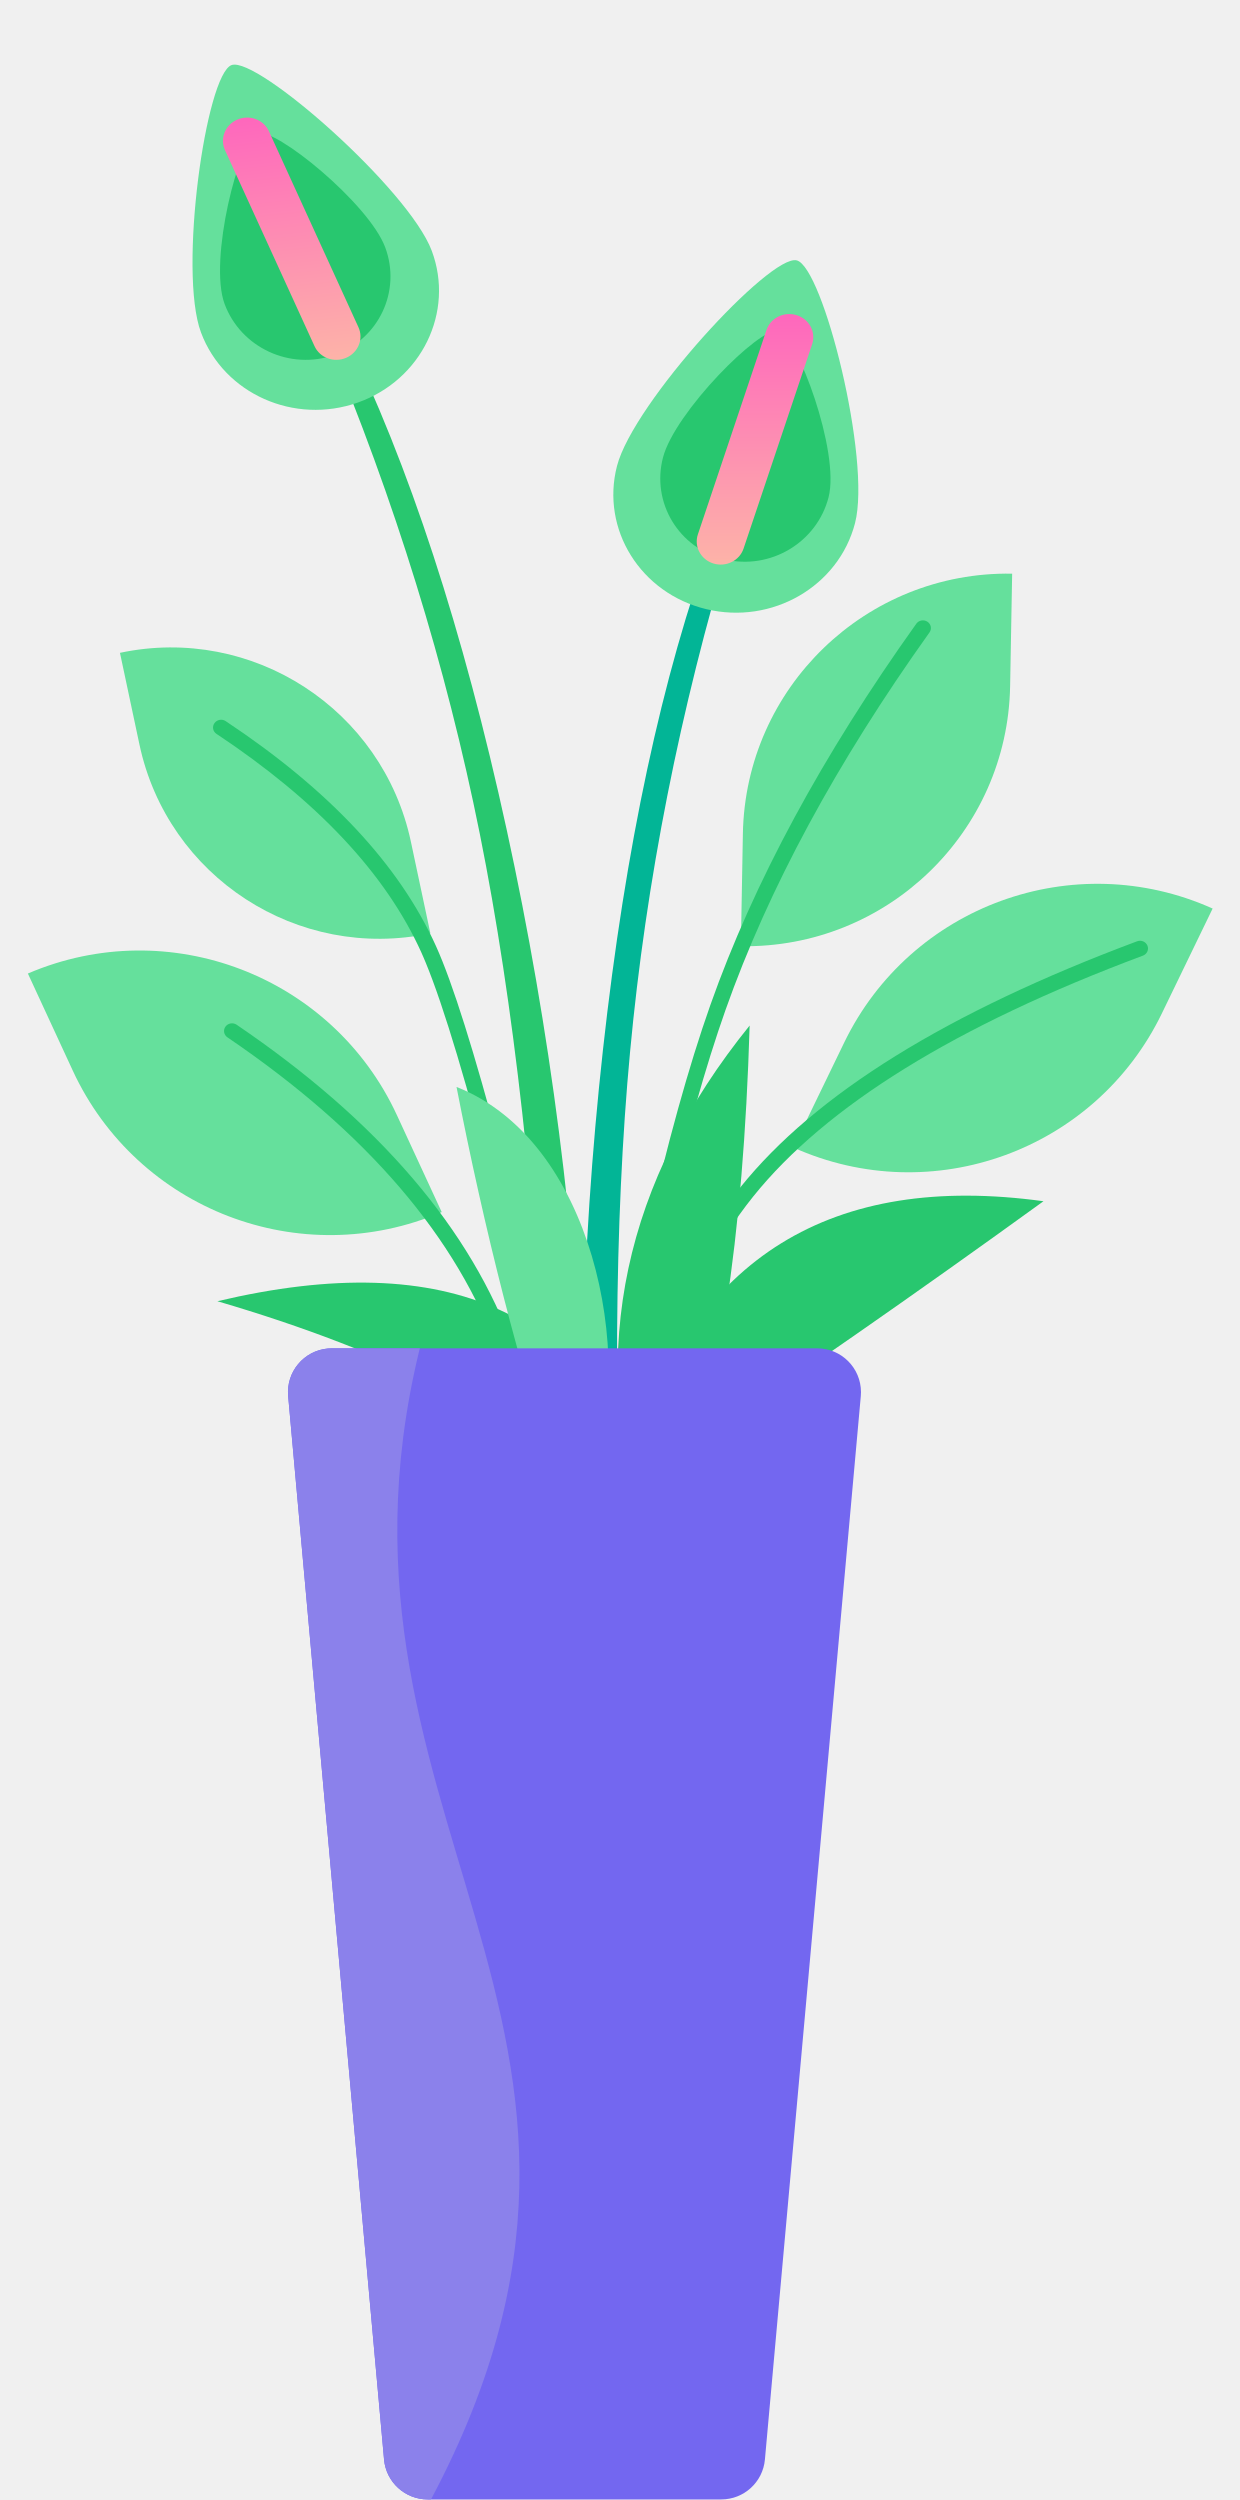
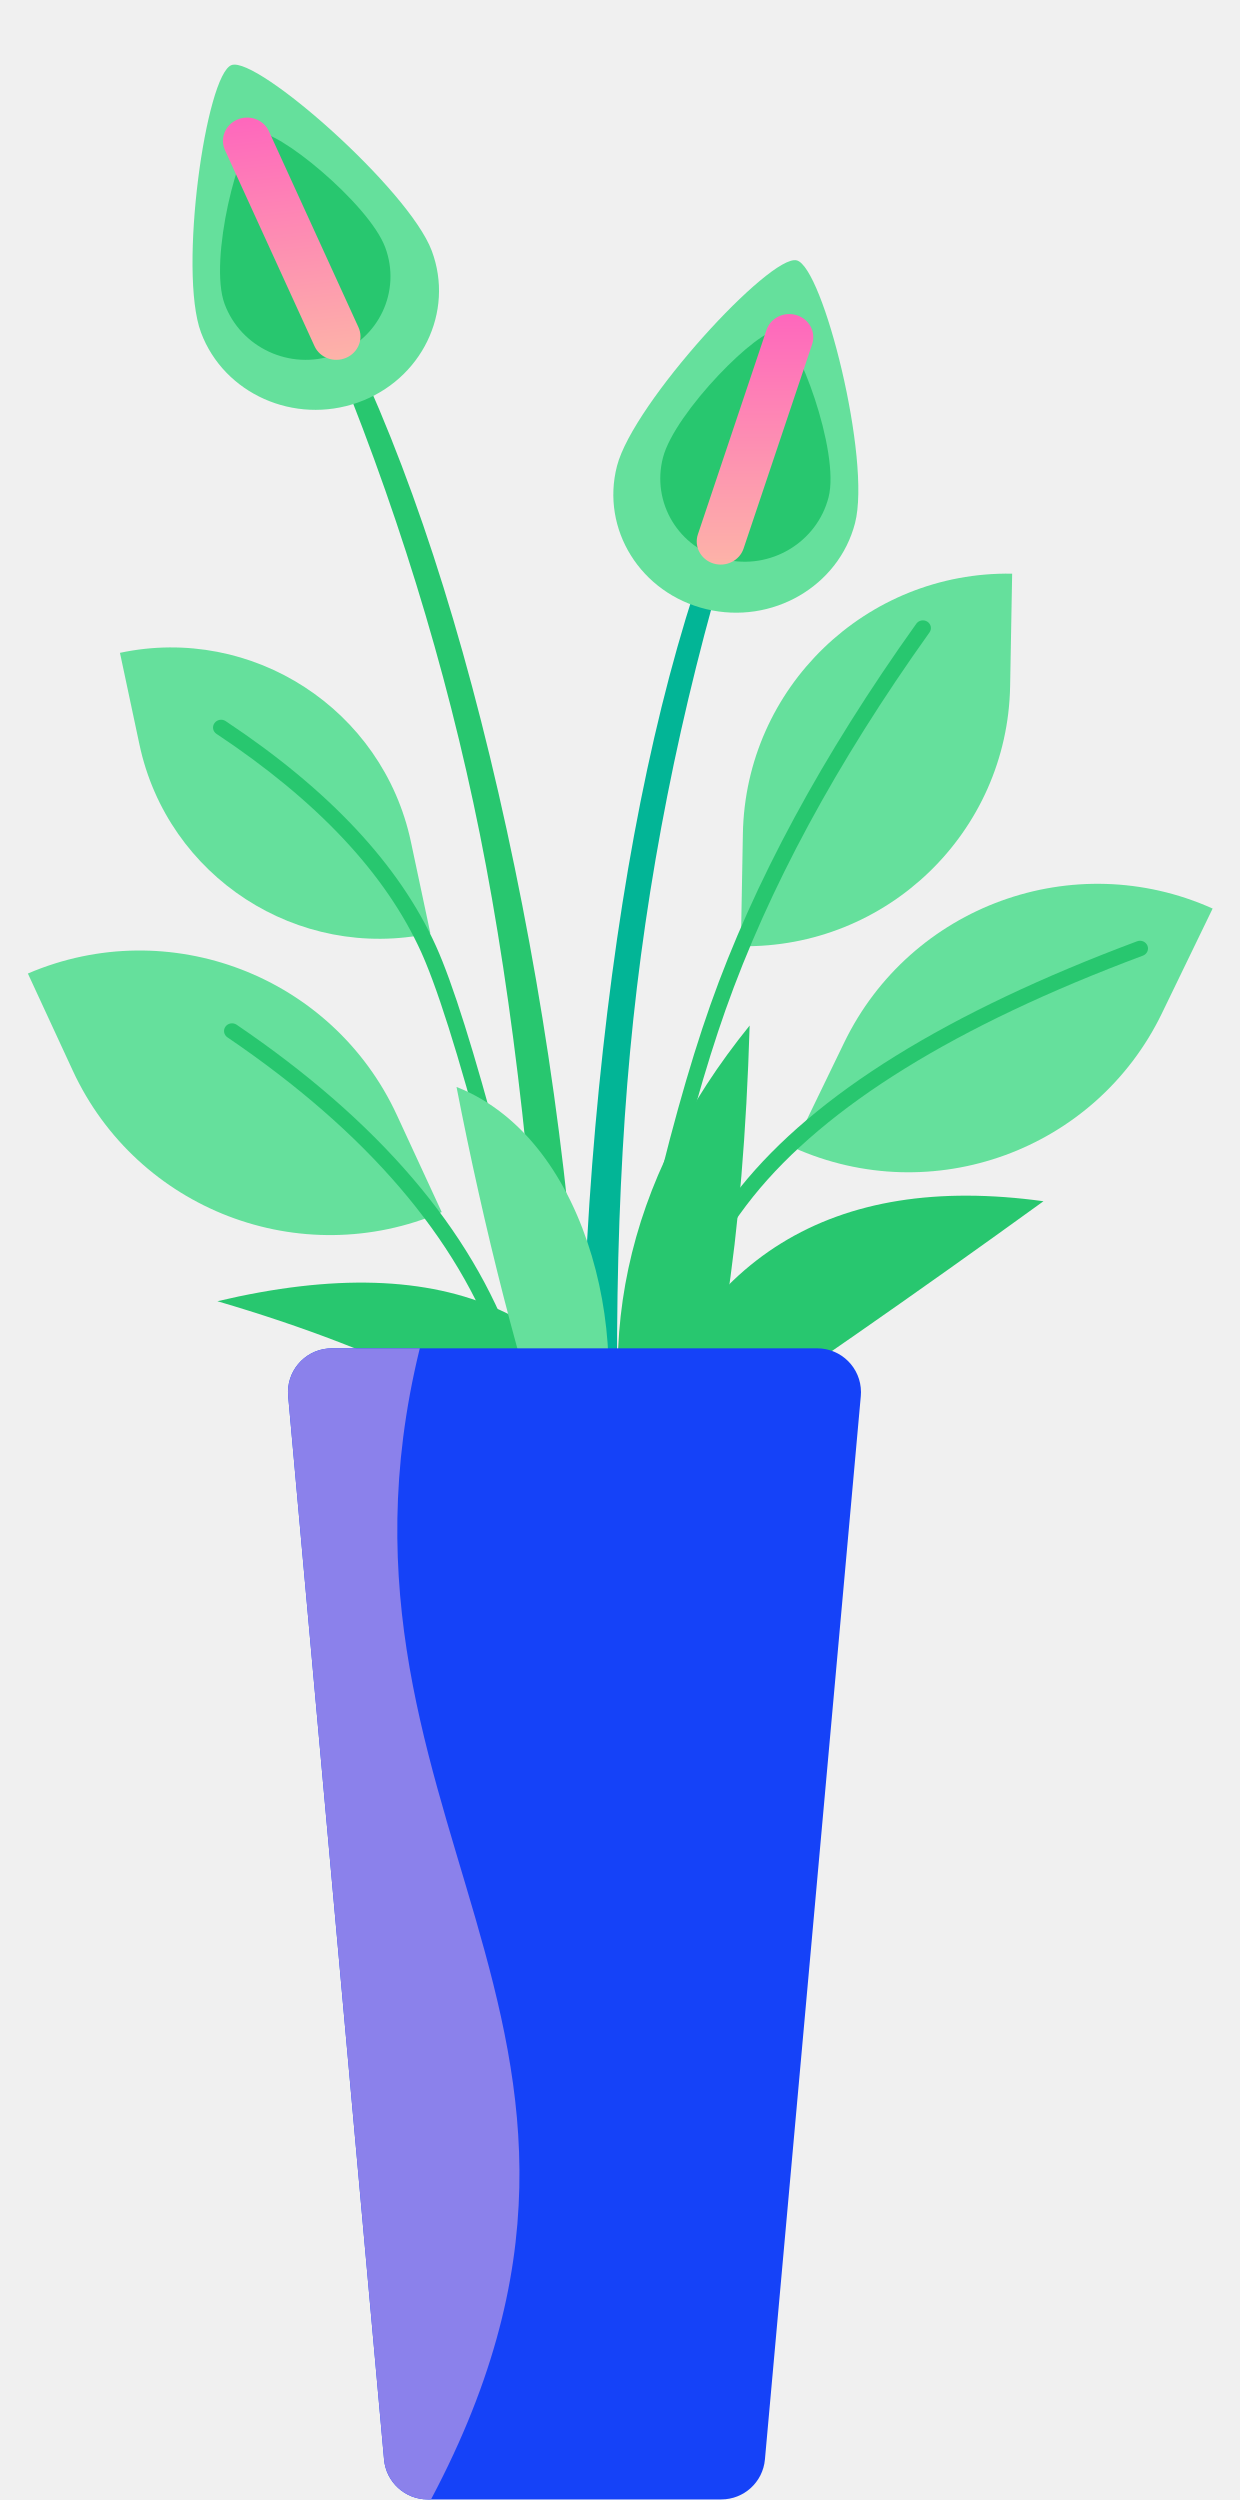
<svg xmlns="http://www.w3.org/2000/svg" xmlns:xlink="http://www.w3.org/1999/xlink" width="57px" height="115px" viewBox="0 0 57 115" version="1.1">
  <defs>
    <linearGradient x1="68.669%" y1="-6.664%" x2="68.669%" y2="100%" id="linearGradient-1">
      <stop stop-color="#FE62BE" offset="0%" />
      <stop stop-color="#FDB3A8" offset="100%" />
    </linearGradient>
    <path d="M2.263,0.023 L24.589,0.023 C25.703,0.023 26.605,0.925 26.605,2.039 C26.605,2.099 26.603,2.159 26.597,2.22 L22.186,51.139 C22.092,52.178 21.221,52.974 20.178,52.974 L6.674,52.974 C5.631,52.974 4.76,52.178 4.666,51.139 L0.255,2.22 C0.155,1.111 0.973,0.131 2.082,0.031 C2.142,0.025 2.202,0.023 2.263,0.023 Z" id="path-2" />
  </defs>
  <g id="📝-Pages-New" stroke="none" stroke-width="1" fill="none" fill-rule="evenodd">
    <g id="Pricing" transform="translate(-1146, -398)">
      <g id="Pricing-Card" transform="translate(383, 375)">
        <g id="Enterprise" transform="translate(640, 0)">
          <g id="Pot5" transform="translate(123.5, 23)">
            <g id="Group-39" transform="translate(0.5, 0)">
              <path d="M3.337,41.385 C10.396,41.482 16.095,47.179 16.195,54.238 L16.264,59.153 L16.264,59.153 C9.206,59.056 3.507,53.358 3.407,46.3 L3.337,41.385 L3.337,41.385 Z" id="Rectangle" fill="#65E09C" transform="translate(9.800708, 50.26875) rotate(-24) translate(-9.800708, -50.26875) " />
              <path d="M9.461,47.717 C15.872,52.073 20.03,56.928 21.945,62.279 C23.87,67.657 24.659,76.672 24.301,89.307 C24.295,89.502 24.456,89.665 24.659,89.671 C24.862,89.676 25.031,89.522 25.037,89.326 C25.397,76.613 24.602,67.526 22.641,62.048 C20.671,56.544 16.415,51.574 9.886,47.138 C9.719,47.025 9.49,47.063 9.373,47.223 C9.256,47.383 9.295,47.604 9.461,47.717 Z" id="Path" fill="#28C76F" />
              <path d="M38.721,38.233 C45.722,38.333 51.374,43.983 51.476,50.984 L51.554,56.347 L51.554,56.347 C44.553,56.247 38.902,50.597 38.799,43.596 L38.721,38.233 L38.721,38.233 Z" id="Rectangle" fill="#65E09C" transform="translate(45.13775, 47.29002) scale(-1, 1) rotate(-25) translate(-45.13775, -47.29002) " />
              <g id="Group-88" transform="translate(16.19385, 53.14905) rotate(-12) translate(-16.19385, -53.14905) translate(9.193848, 27.64905)">
                <path d="M0.386,0.459 C6.618,0.459 11.67,5.511 11.67,11.743 L11.67,16.051 L11.67,16.051 C5.438,16.051 0.386,10.999 0.386,4.767 L0.386,0.459 L0.386,0.459 Z" id="Rectangle" fill="#65E09C" />
                <path d="M3.952,5.026 C7.865,9.022 10.239,12.957 11.082,16.827 L11.132,17.07 L11.181,17.325 C11.97,21.624 12.427,32.558 12.546,50.084 C12.547,50.28 12.713,50.438 12.916,50.436 C13.119,50.435 13.283,50.275 13.282,50.08 L13.265,47.917 L13.24,45.414 C13.069,29.871 12.591,20.306 11.802,16.681 C10.929,12.671 8.488,8.624 4.487,4.54 C4.348,4.397 4.115,4.391 3.967,4.525 C3.819,4.659 3.813,4.884 3.952,5.026 Z" id="Path" fill="#28C76F" />
              </g>
              <path d="M33.23,26.281 C39.952,26.285 45.401,31.734 45.406,38.457 L45.409,43.633 L45.409,43.633 C38.686,43.628 33.237,38.18 33.233,31.457 L33.23,26.281 L33.23,26.281 Z" id="Rectangle" fill="#65E09C" transform="translate(39.31934, 34.9567) scale(-1, 1) rotate(-1) translate(-39.31934, -34.9567) " />
              <path d="M41.151,28.69 C36.829,34.746 33.671,40.591 31.678,46.227 C29.689,51.852 27.706,60.54 25.723,72.296 C25.691,72.489 25.827,72.671 26.028,72.703 C26.228,72.734 26.417,72.603 26.45,72.41 L26.694,70.98 L26.861,70.017 C28.7,59.504 30.539,51.649 32.375,46.455 C34.345,40.885 37.472,35.096 41.757,29.091 C41.872,28.93 41.83,28.71 41.662,28.599 C41.495,28.488 41.266,28.529 41.151,28.69 Z" id="Path" fill="#28C76F" />
              <g id="Group-87" transform="translate(25.75695, 10.32375)">
                <path d="M6.032,14.4 C3.696,20.755 2.011,28.615 0.978,37.977 C-0.054,47.34 -0.27,56.702 0.333,66.064 L2.043,66.213 C1.431,55.286 1.493,45.894 2.228,38.039 C2.963,30.184 4.517,22.329 6.887,14.474 L6.032,14.4 Z" id="Path" fill="#02B596" />
                <path d="M7.738,17.956 C10.847,17.929 13.39,15.469 13.417,12.461 C13.444,9.454 9.135,1.371 7.887,1.382 C6.638,1.392 2.184,9.551 2.157,12.559 C2.13,15.567 4.629,17.983 7.738,17.956 Z" id="Oval" fill="#65E09C" transform="translate(7.786691, 9.66887) rotate(14) translate(-7.786691, -9.66887) " />
                <path d="M7.879,15.575 C10.042,15.556 11.811,13.799 11.83,11.651 C11.85,9.502 8.606,4.764 7.738,4.771 C6.869,4.779 4.017,9.57 3.997,11.719 C3.978,13.867 5.716,15.593 7.879,15.575 Z" id="Oval" fill="#28C76F" transform="translate(7.913833, 10.17305) rotate(14) translate(-7.913833, -10.17305) " />
                <path d="M7.447,14.911 L10.601,5.513 C10.788,4.954 10.47,4.355 9.89,4.175 C9.31,3.994 8.687,4.301 8.5,4.859 L5.346,14.257 C5.159,14.816 5.477,15.415 6.057,15.596 C6.637,15.776 7.26,15.47 7.447,14.911 Z" id="Path" fill="url(#linearGradient-1)" />
              </g>
              <g id="Group-87" transform="translate(14.86104, 34.46887) scale(-1, 1) rotate(6) translate(-14.86104, -34.46887) translate(6.861037, 0.968868)">
                <path d="M6.032,14.4 C3.696,20.755 2.011,28.615 0.978,37.977 C-0.054,47.34 -0.27,56.702 0.333,66.064 L2.043,66.213 C1.431,55.286 1.493,45.894 2.228,38.039 C2.963,30.184 4.517,22.329 6.887,14.474 L6.032,14.4 Z" id="Path" fill="#28C76F" />
                <path d="M7.738,17.956 C10.847,17.929 13.39,15.469 13.417,12.461 C13.444,9.454 9.135,1.371 7.887,1.382 C6.638,1.392 2.184,9.551 2.157,12.559 C2.13,15.567 4.629,17.983 7.738,17.956 Z" id="Oval" fill="#65E09C" transform="translate(7.786691, 9.66887) rotate(14) translate(-7.786691, -9.66887) " />
                <path d="M7.879,15.575 C10.042,15.556 11.811,13.799 11.83,11.651 C11.85,9.502 8.606,4.764 7.738,4.771 C6.869,4.779 4.017,9.57 3.997,11.719 C3.978,13.867 5.716,15.593 7.879,15.575 Z" id="Oval" fill="#28C76F" transform="translate(7.913833, 10.17305) rotate(14) translate(-7.913833, -10.17305) " />
                <path d="M7.447,14.911 L10.601,5.513 C10.788,4.954 10.47,4.355 9.89,4.175 C9.31,3.994 8.687,4.301 8.5,4.859 L5.346,14.257 C5.159,14.816 5.477,15.415 6.057,15.596 C6.637,15.776 7.26,15.47 7.447,14.911 Z" id="Path" fill="url(#linearGradient-1)" />
              </g>
              <path d="M51.307,43.299 C42.582,46.559 36.498,50.327 33.057,54.616 C29.618,58.905 27.345,65.556 26.224,74.572 C26.199,74.766 26.343,74.942 26.545,74.966 C26.747,74.989 26.93,74.85 26.954,74.656 C28.061,65.756 30.295,59.22 33.64,55.049 C36.985,50.879 42.962,47.177 51.573,43.96 C51.763,43.889 51.857,43.684 51.783,43.501 C51.71,43.319 51.497,43.228 51.307,43.299 Z" id="Path" fill="#28C76F" />
            </g>
            <path d="M29.5,69 C26.806,60.383 20.139,57.335 9.5,59.856 C17.466,62.193 23.479,65.241 27.542,69 L29.5,69 Z" id="Path-151" fill="#28C76F" />
            <path d="M47.5,67 C44.577,57.83 38.243,53.916 28.5,55.257 C34.418,59.539 40.043,63.453 45.375,67 L47.5,67 Z" id="Path-151" fill="#28C76F" transform="translate(38, 61) scale(-1, 1) translate(-38, -61) " />
            <path d="M24.862,68.608 C25.677,59.971 30.107,53.417 38.15,48.948 C34.189,57.968 30.338,64.427 26.595,68.326 L24.862,68.608 Z" id="Path-151" fill="#28C76F" transform="translate(31.50572, 58.77819) rotate(-22) translate(-31.50572, -58.77819) " />
            <path d="M25.149,68 C23.452,63.201 21.764,56.498 20.5,50 C26.751,52.46 28.758,62.263 26.751,68 L25.149,68 Z" id="Path-114" fill="#65E09C" />
            <g id="Group" transform="translate(12.5, 62)">
              <mask id="mask-3" fill="white">
                <use xlink:href="#path-2" />
              </mask>
-               <use id="Rectangle" fill="#7367F0" xlink:href="#path-2" />
+               <use id="Rectangle" fill="#1542f8" xlink:href="#path-2" />
              <path d="M-3.316,-0.938 L6.559,-0.938 C0.44,21.575 18.86,30.956 6.559,53.469 L-3.316,53.469 L-3.316,-0.938 Z" id="Rectangle" fill="#8B81EB" mask="url(#mask-3)" />
            </g>
          </g>
        </g>
      </g>
    </g>
  </g>
</svg>
